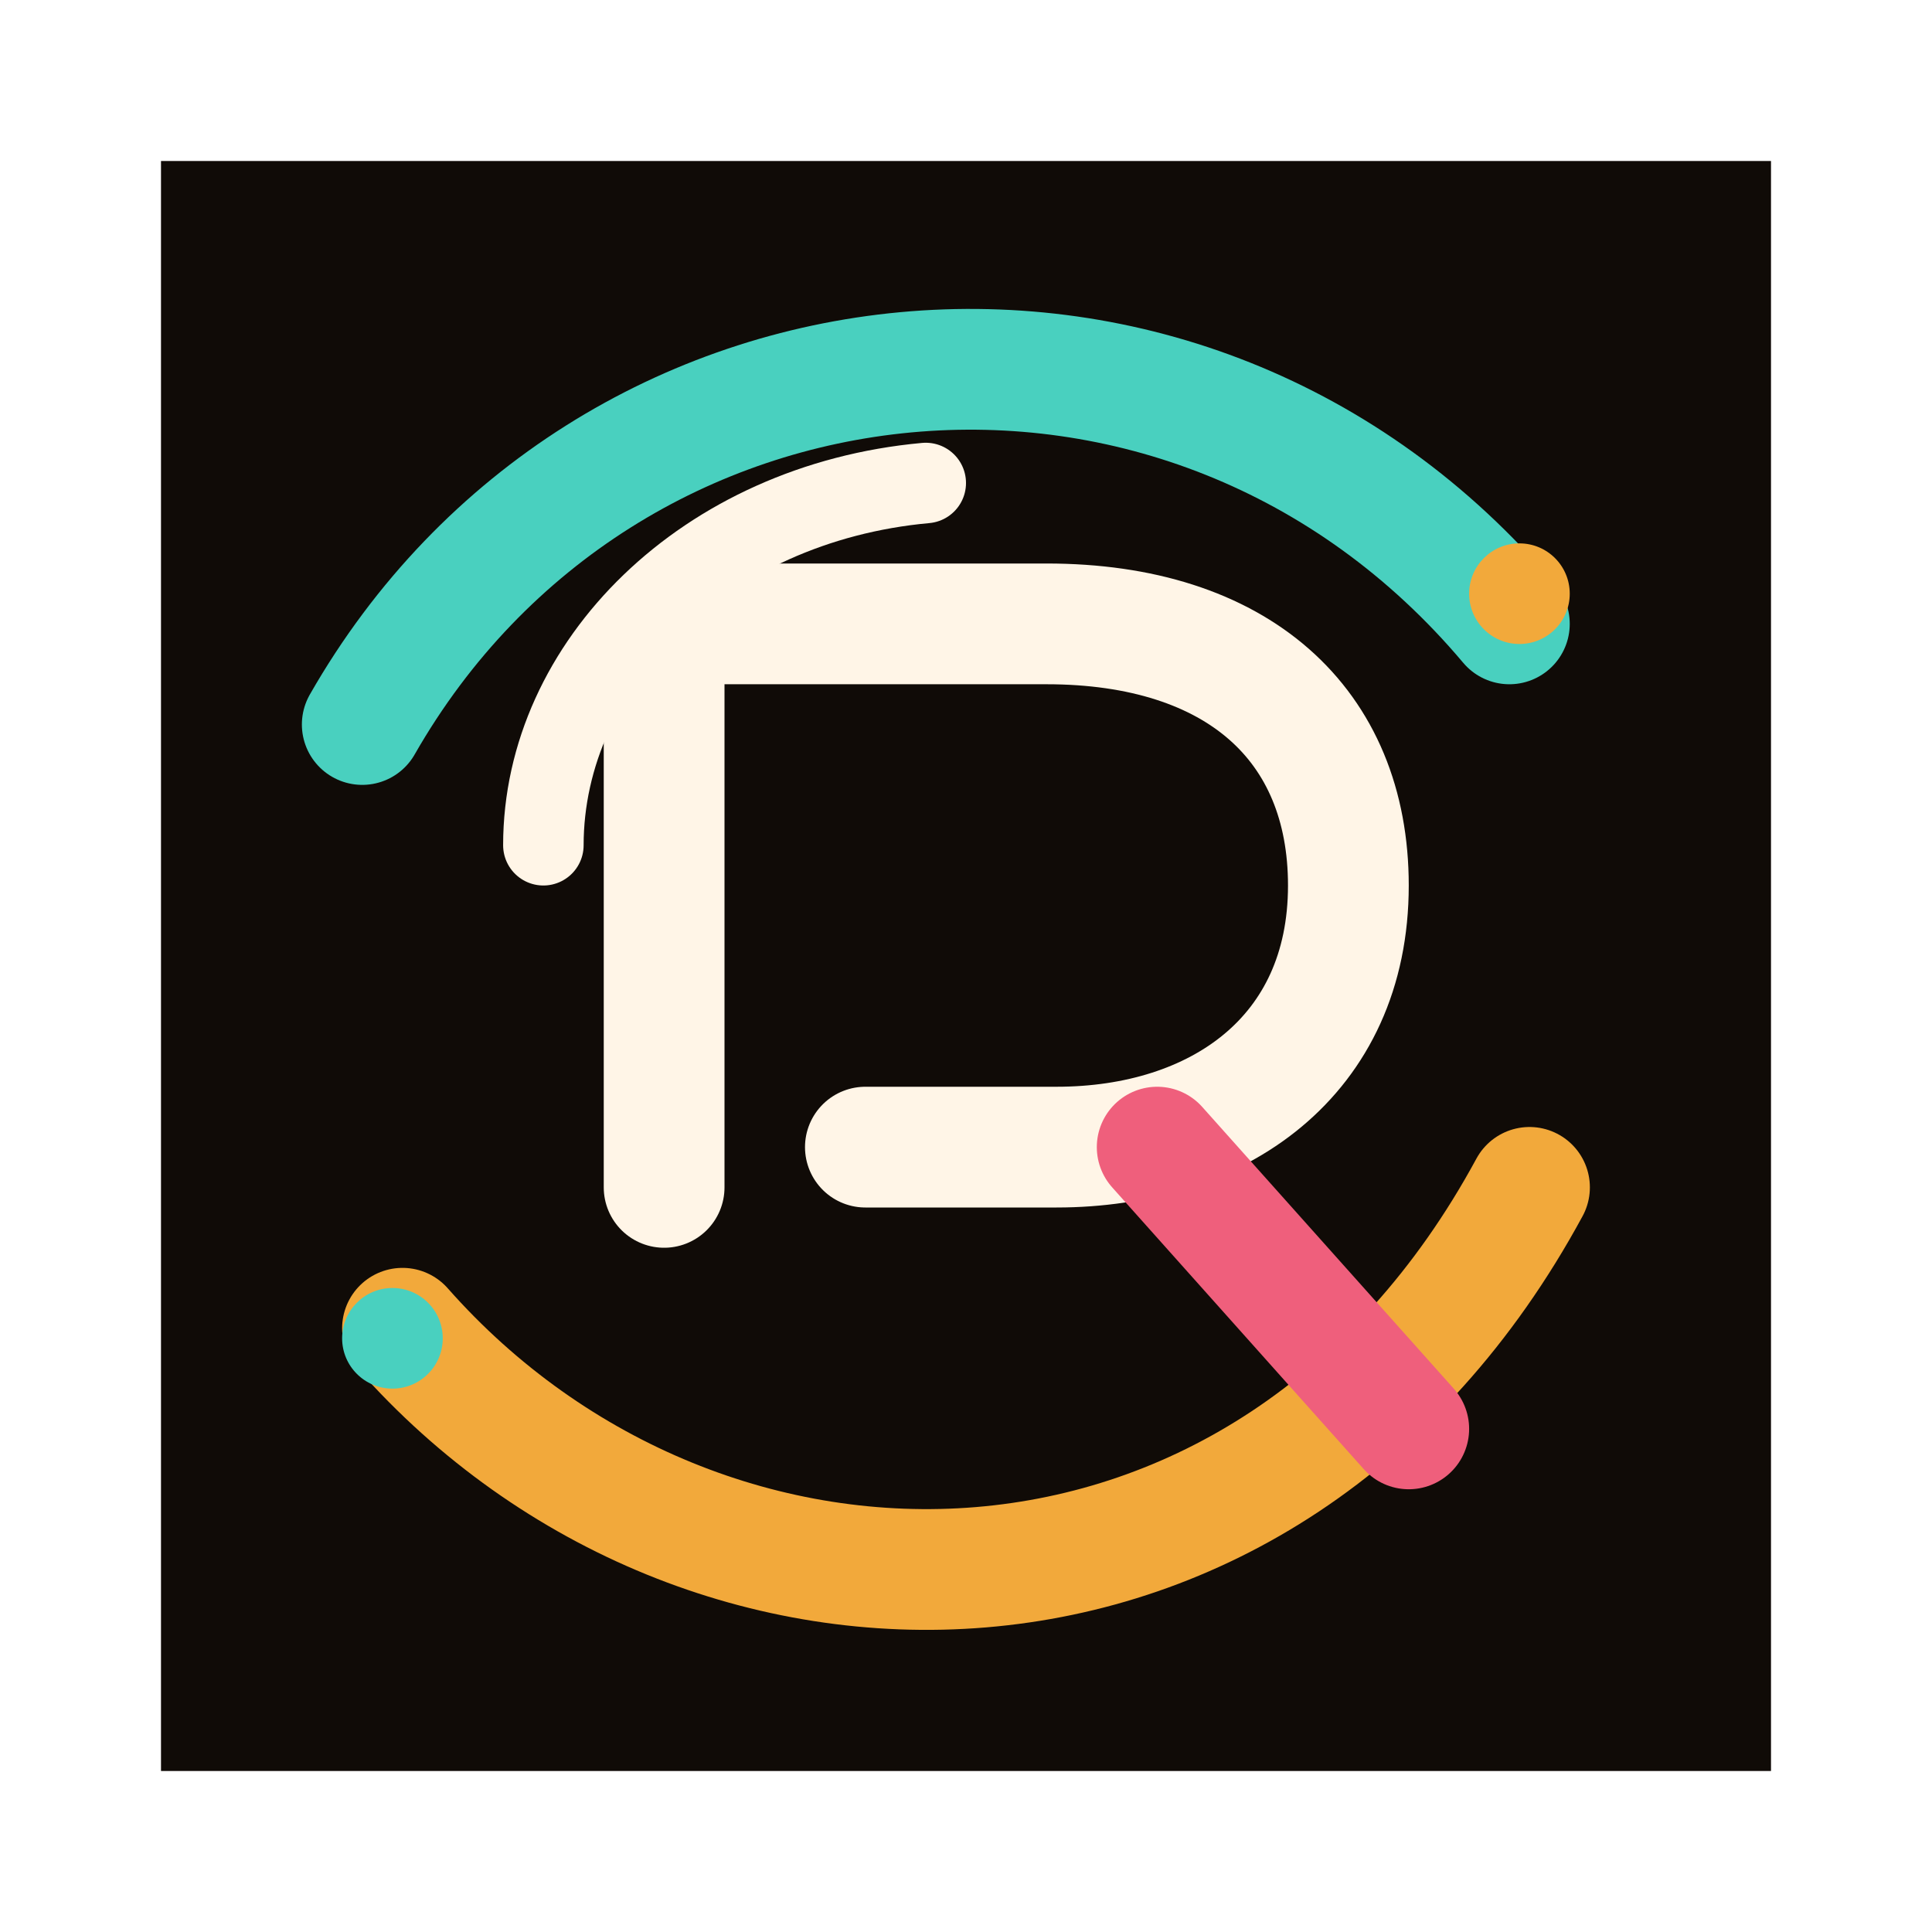
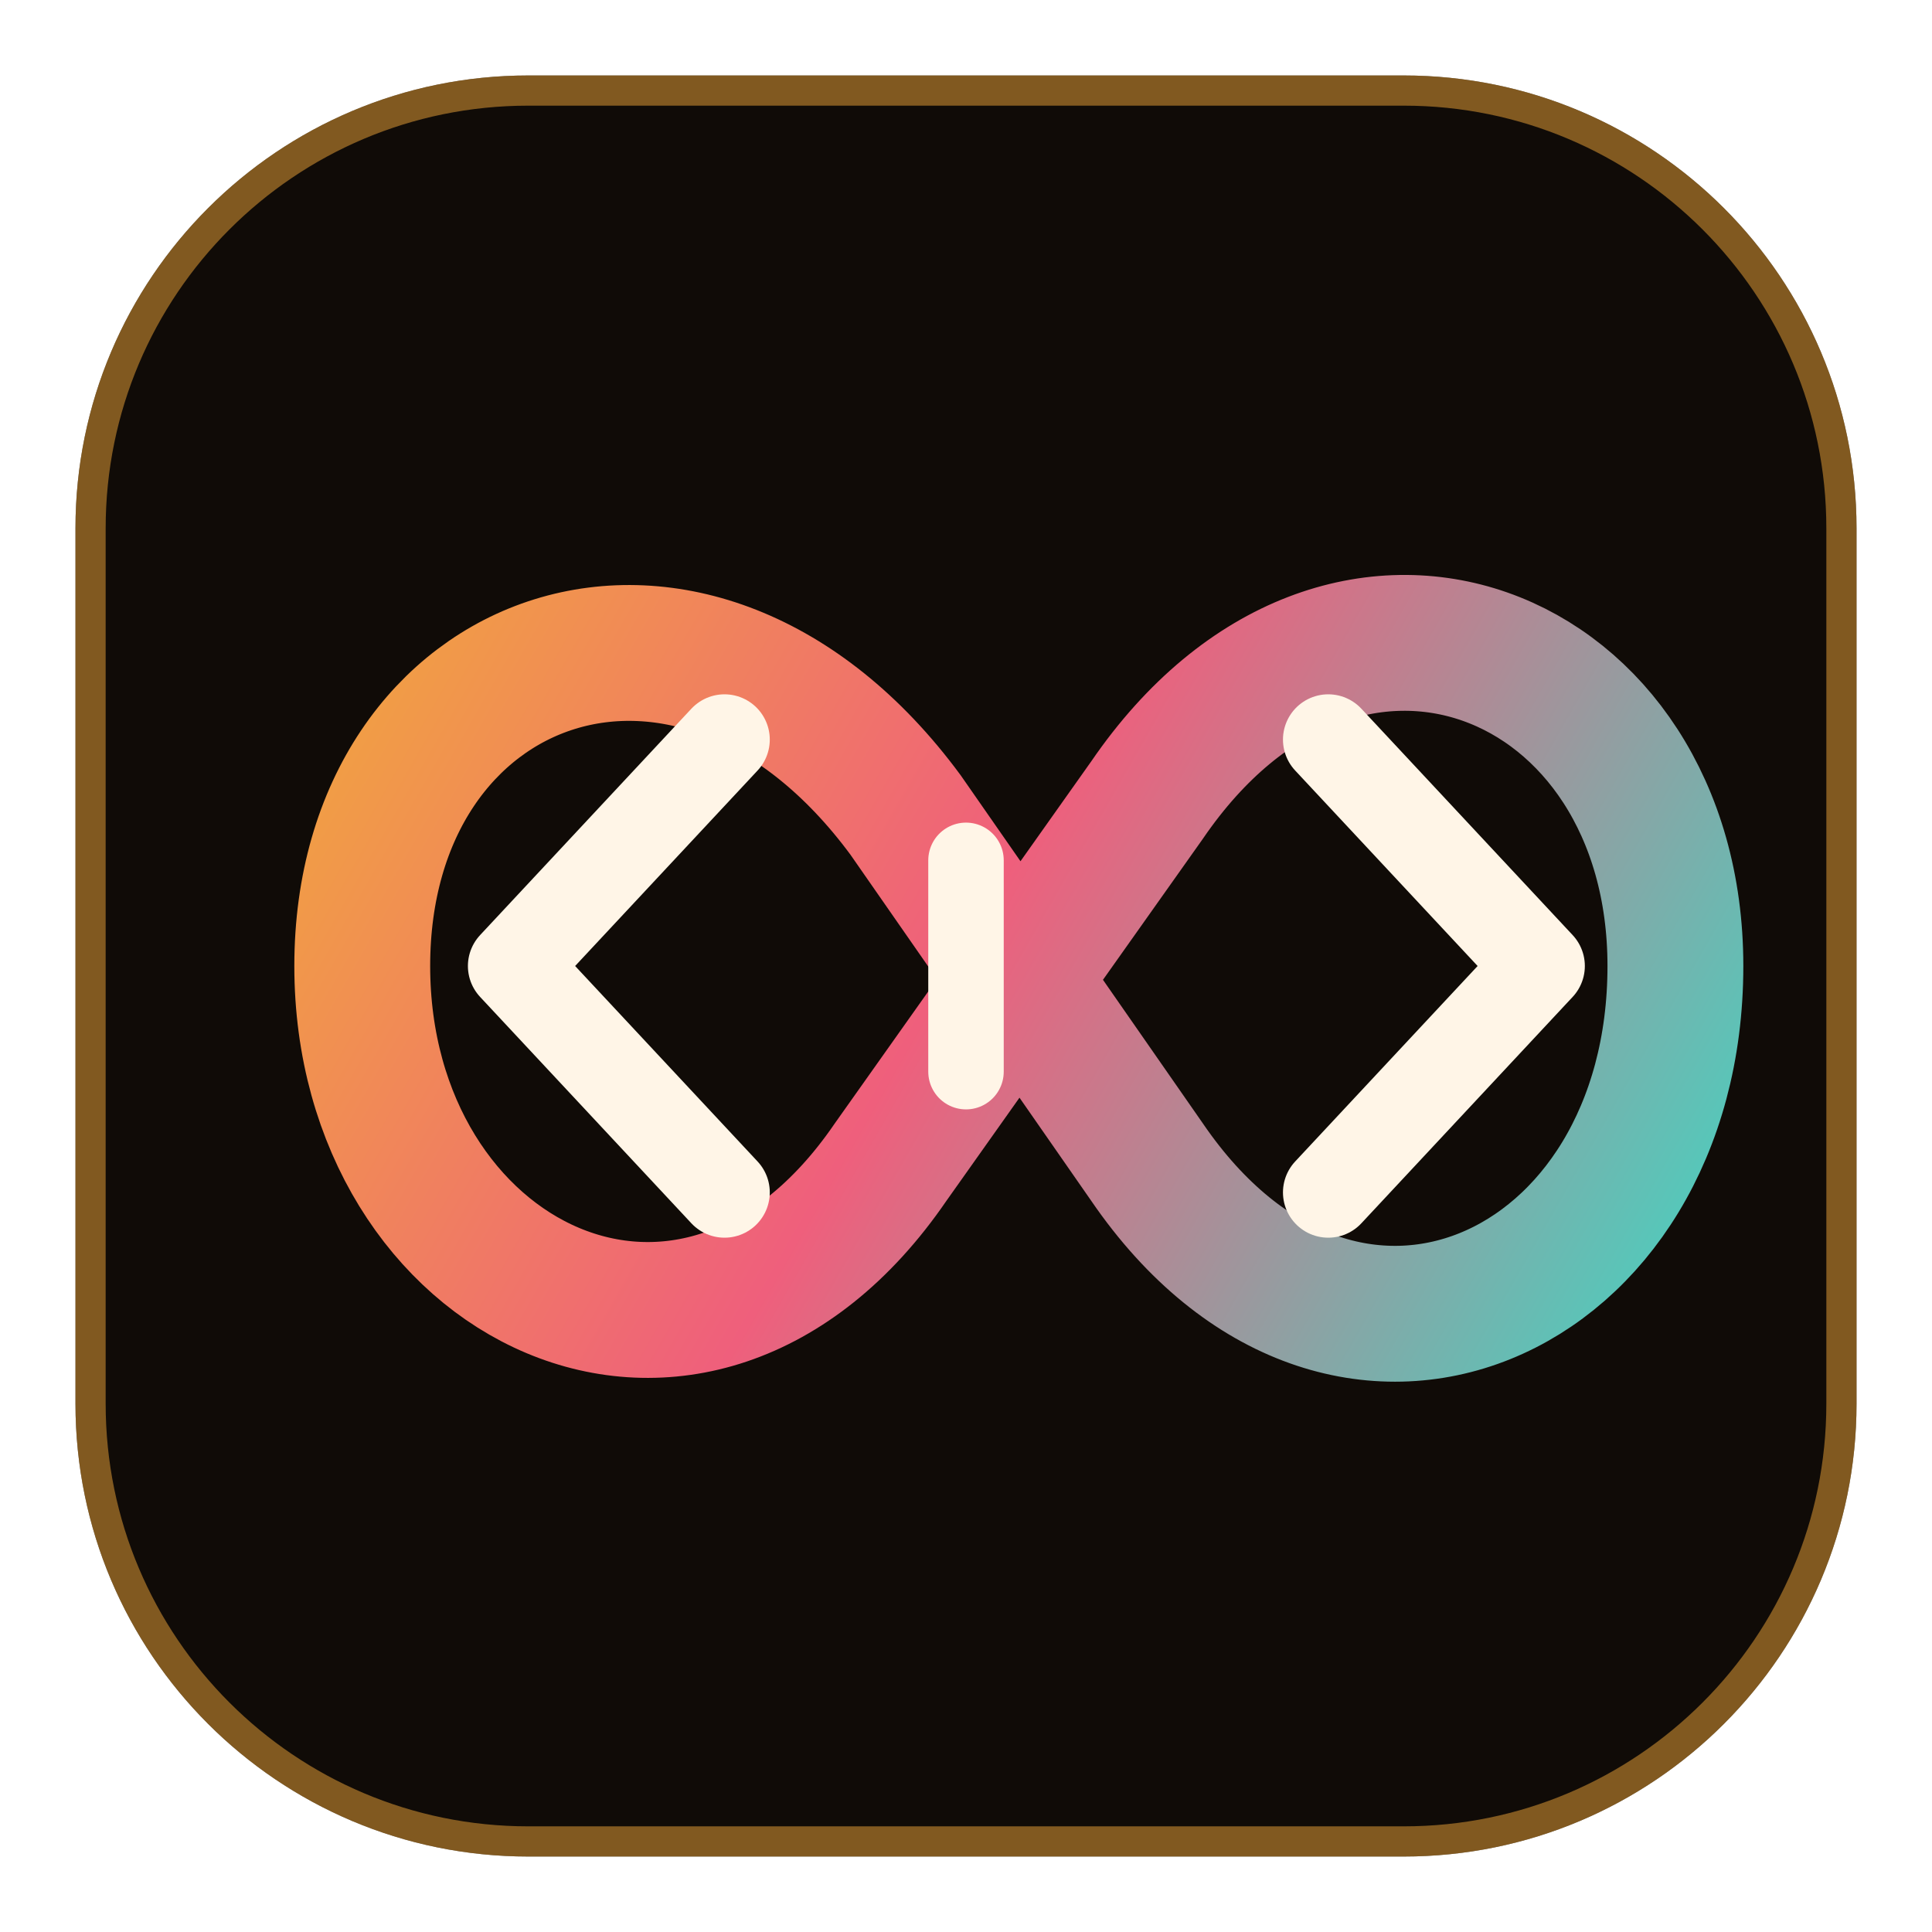
- <svg xmlns="http://www.w3.org/2000/svg" width="192" height="192" viewBox="0 0 192 192" fill="none">
-   <rect x="16" y="16" width="160" height="160" fill="#100B07" />
-   <path d="M40 132C70 166 126 166 152 118" stroke="#F2A93B" stroke-width="12" stroke-linecap="round" />
-   <path d="M150 62C118 24 60 30 36 72" stroke="#49D0BF" stroke-width="12" stroke-linecap="round" />
-   <path d="M66 118V62H104C123 62 134 72 134 88C134 105 121 114 105 114H86" stroke="#FFF5E7" stroke-width="12" stroke-linecap="round" stroke-linejoin="round" />
-   <path d="M115 114L140 142" stroke="#EF5F7C" stroke-width="12" stroke-linecap="round" />
-   <path d="M54 84C54 66 70 50 92 48" stroke="#FFF5E7" stroke-width="8" stroke-linecap="round" />
-   <circle cx="151" cy="59" r="5" fill="#F2A93B" />
-   <circle cx="39" cy="133" r="5" fill="#49D0BF" />
+ <svg xmlns="http://www.w3.org/2000/svg" viewBox="0 0 128 128" fill="none">
+   <defs>
+     <linearGradient id="runtime-loop" x1="20" y1="38" x2="111" y2="90" gradientUnits="userSpaceOnUse">
+       <stop stop-color="#F2A93B" />
+       <stop offset="0.48" stop-color="#EF5F7C" />
+       <stop offset="1" stop-color="#49D0BF" />
+     </linearGradient>
+   </defs>
+   <rect x="5" y="5" width="118" height="118" rx="30" fill="#100B07" />
+   <rect x="6" y="6" width="116" height="116" rx="29" stroke="#F2A93B" stroke-opacity=".5" stroke-width="2" />
+   <path d="M24 64C24 43 46 35 60 54L76 77C89 96 111 86 111 64C111 43 89 34 76 53L59 77C46 96 24 85 24 64Z" stroke="url(#runtime-loop)" stroke-width="9" stroke-linecap="round" stroke-linejoin="round" />
+   <path d="M48 49L34 64L48 79" stroke="#FFF5E7" stroke-width="6" stroke-linecap="round" stroke-linejoin="round" />
+   <path d="M88 49L102 64L88 79" stroke="#FFF5E7" stroke-width="6" stroke-linecap="round" stroke-linejoin="round" />
+   <path d="M64 57V71" stroke="#FFF5E7" stroke-width="5" stroke-linecap="round" />
</svg>
